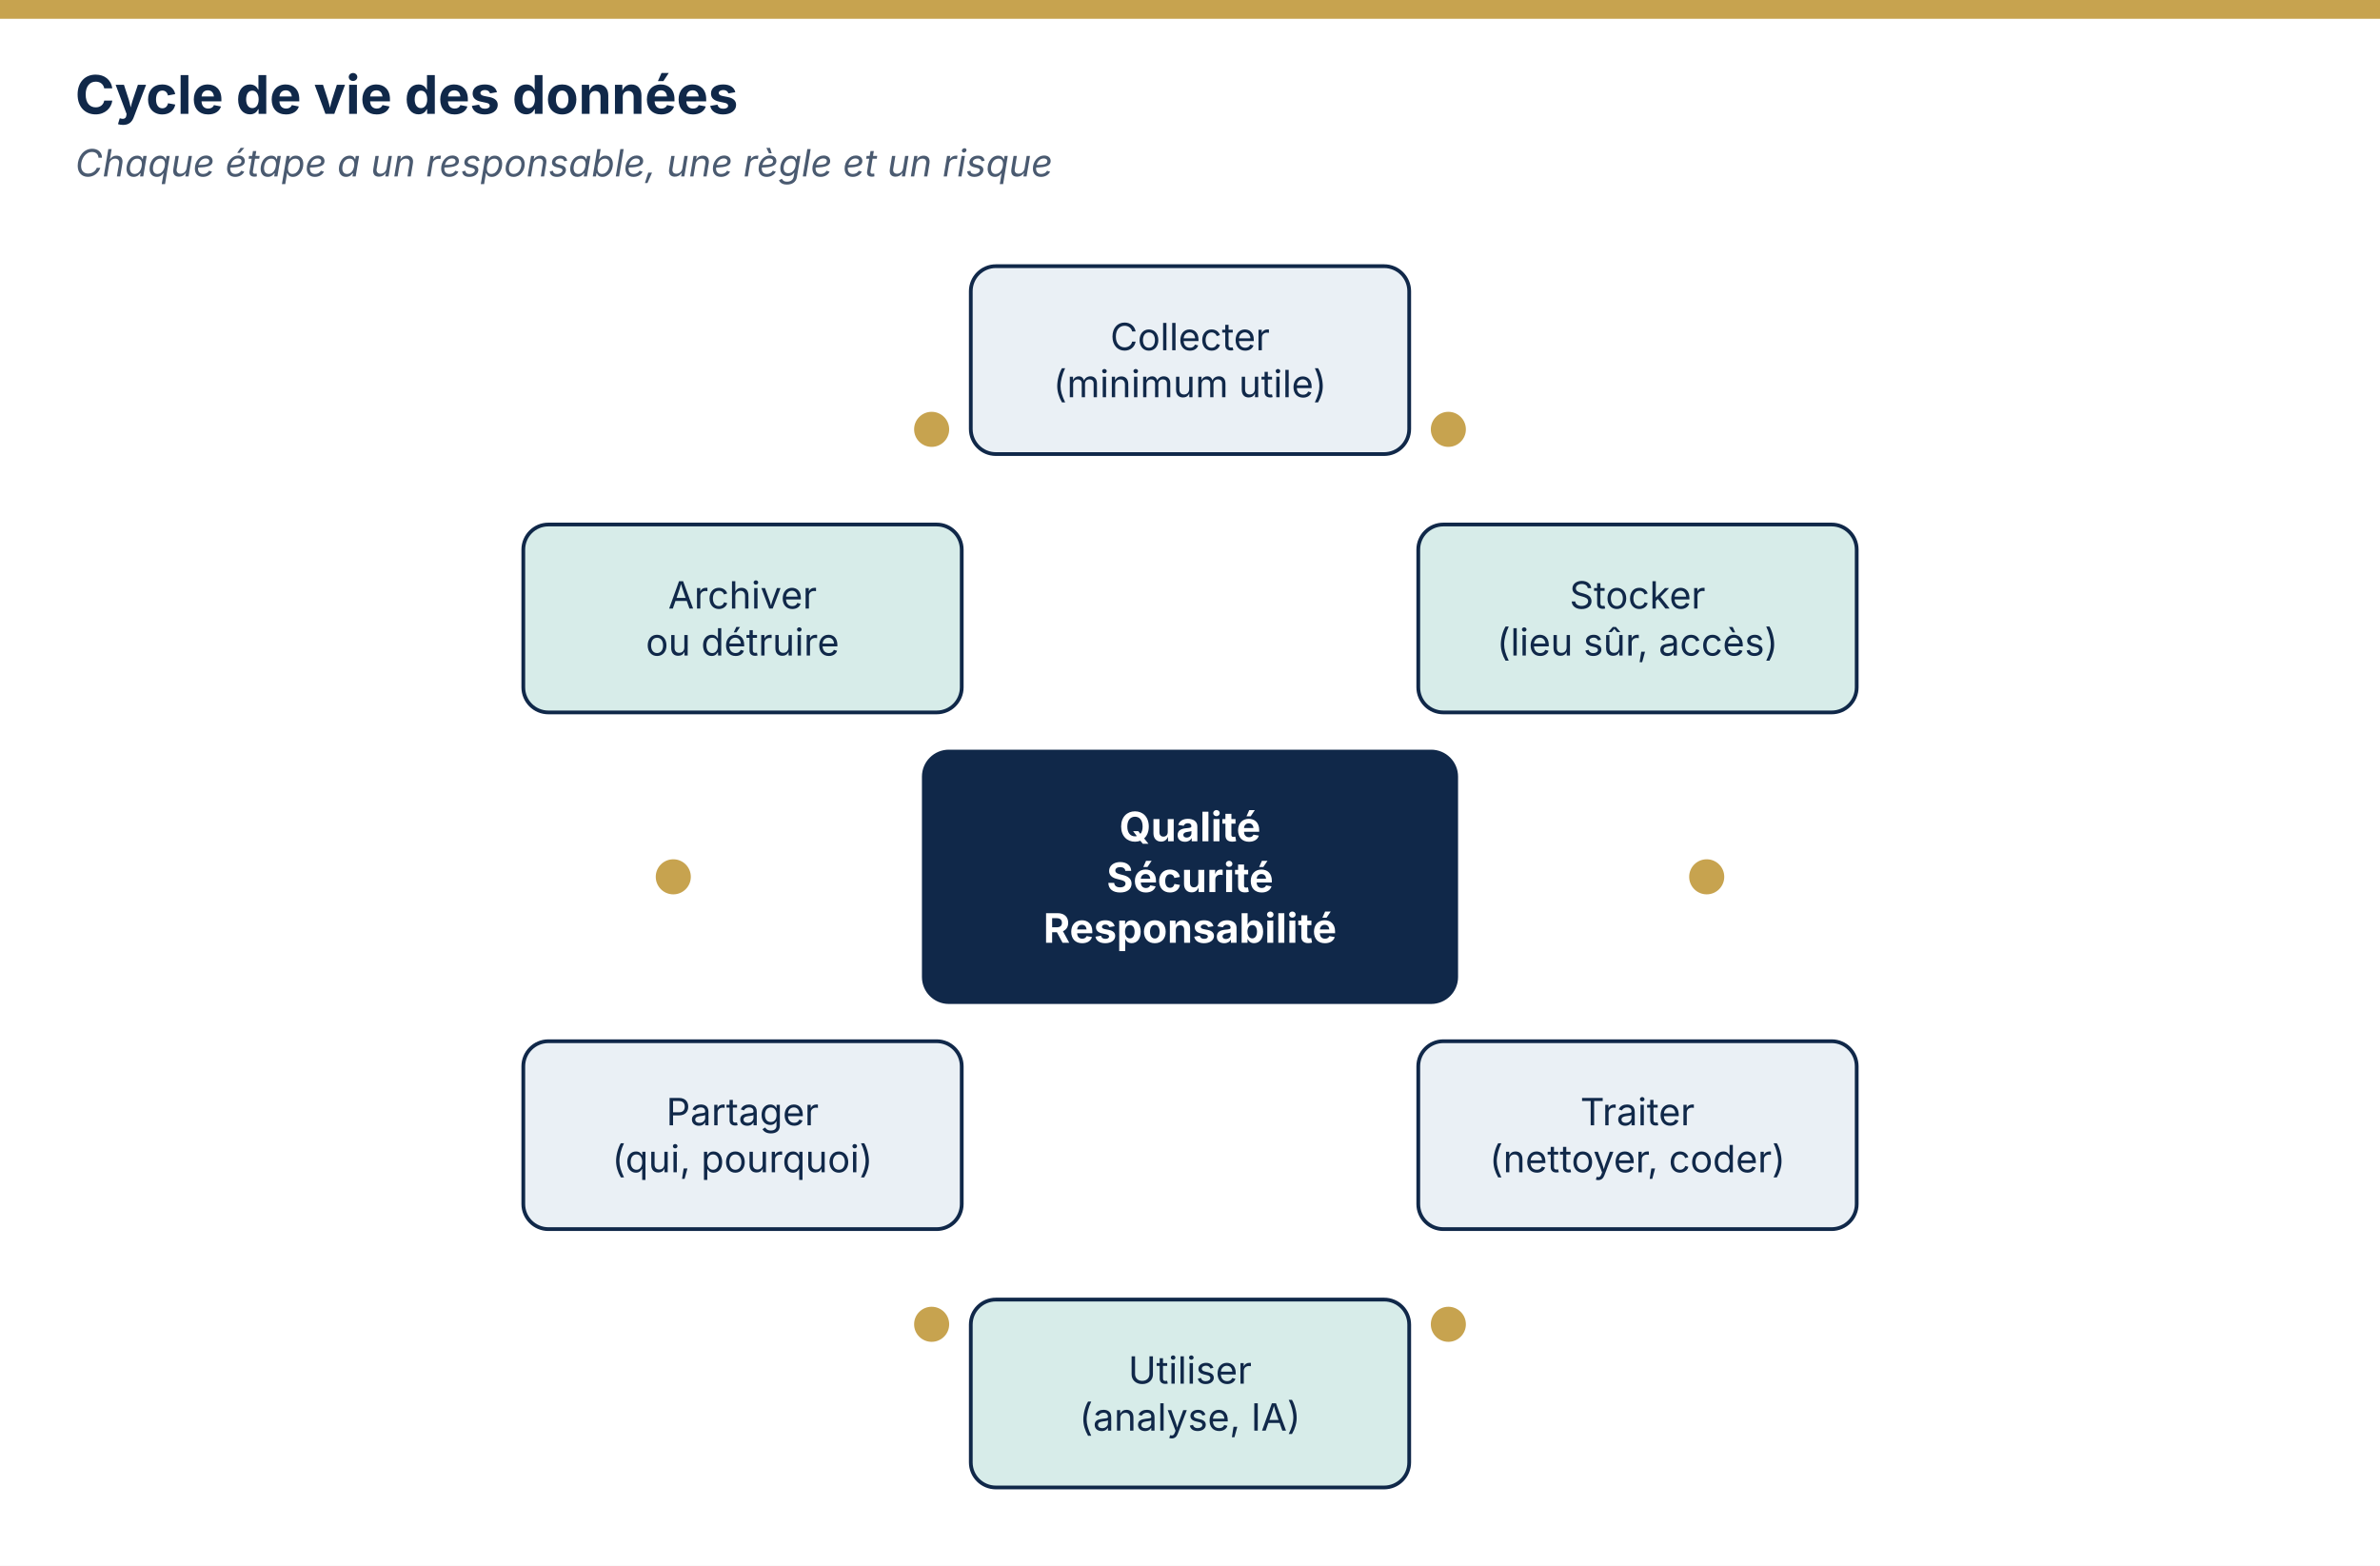
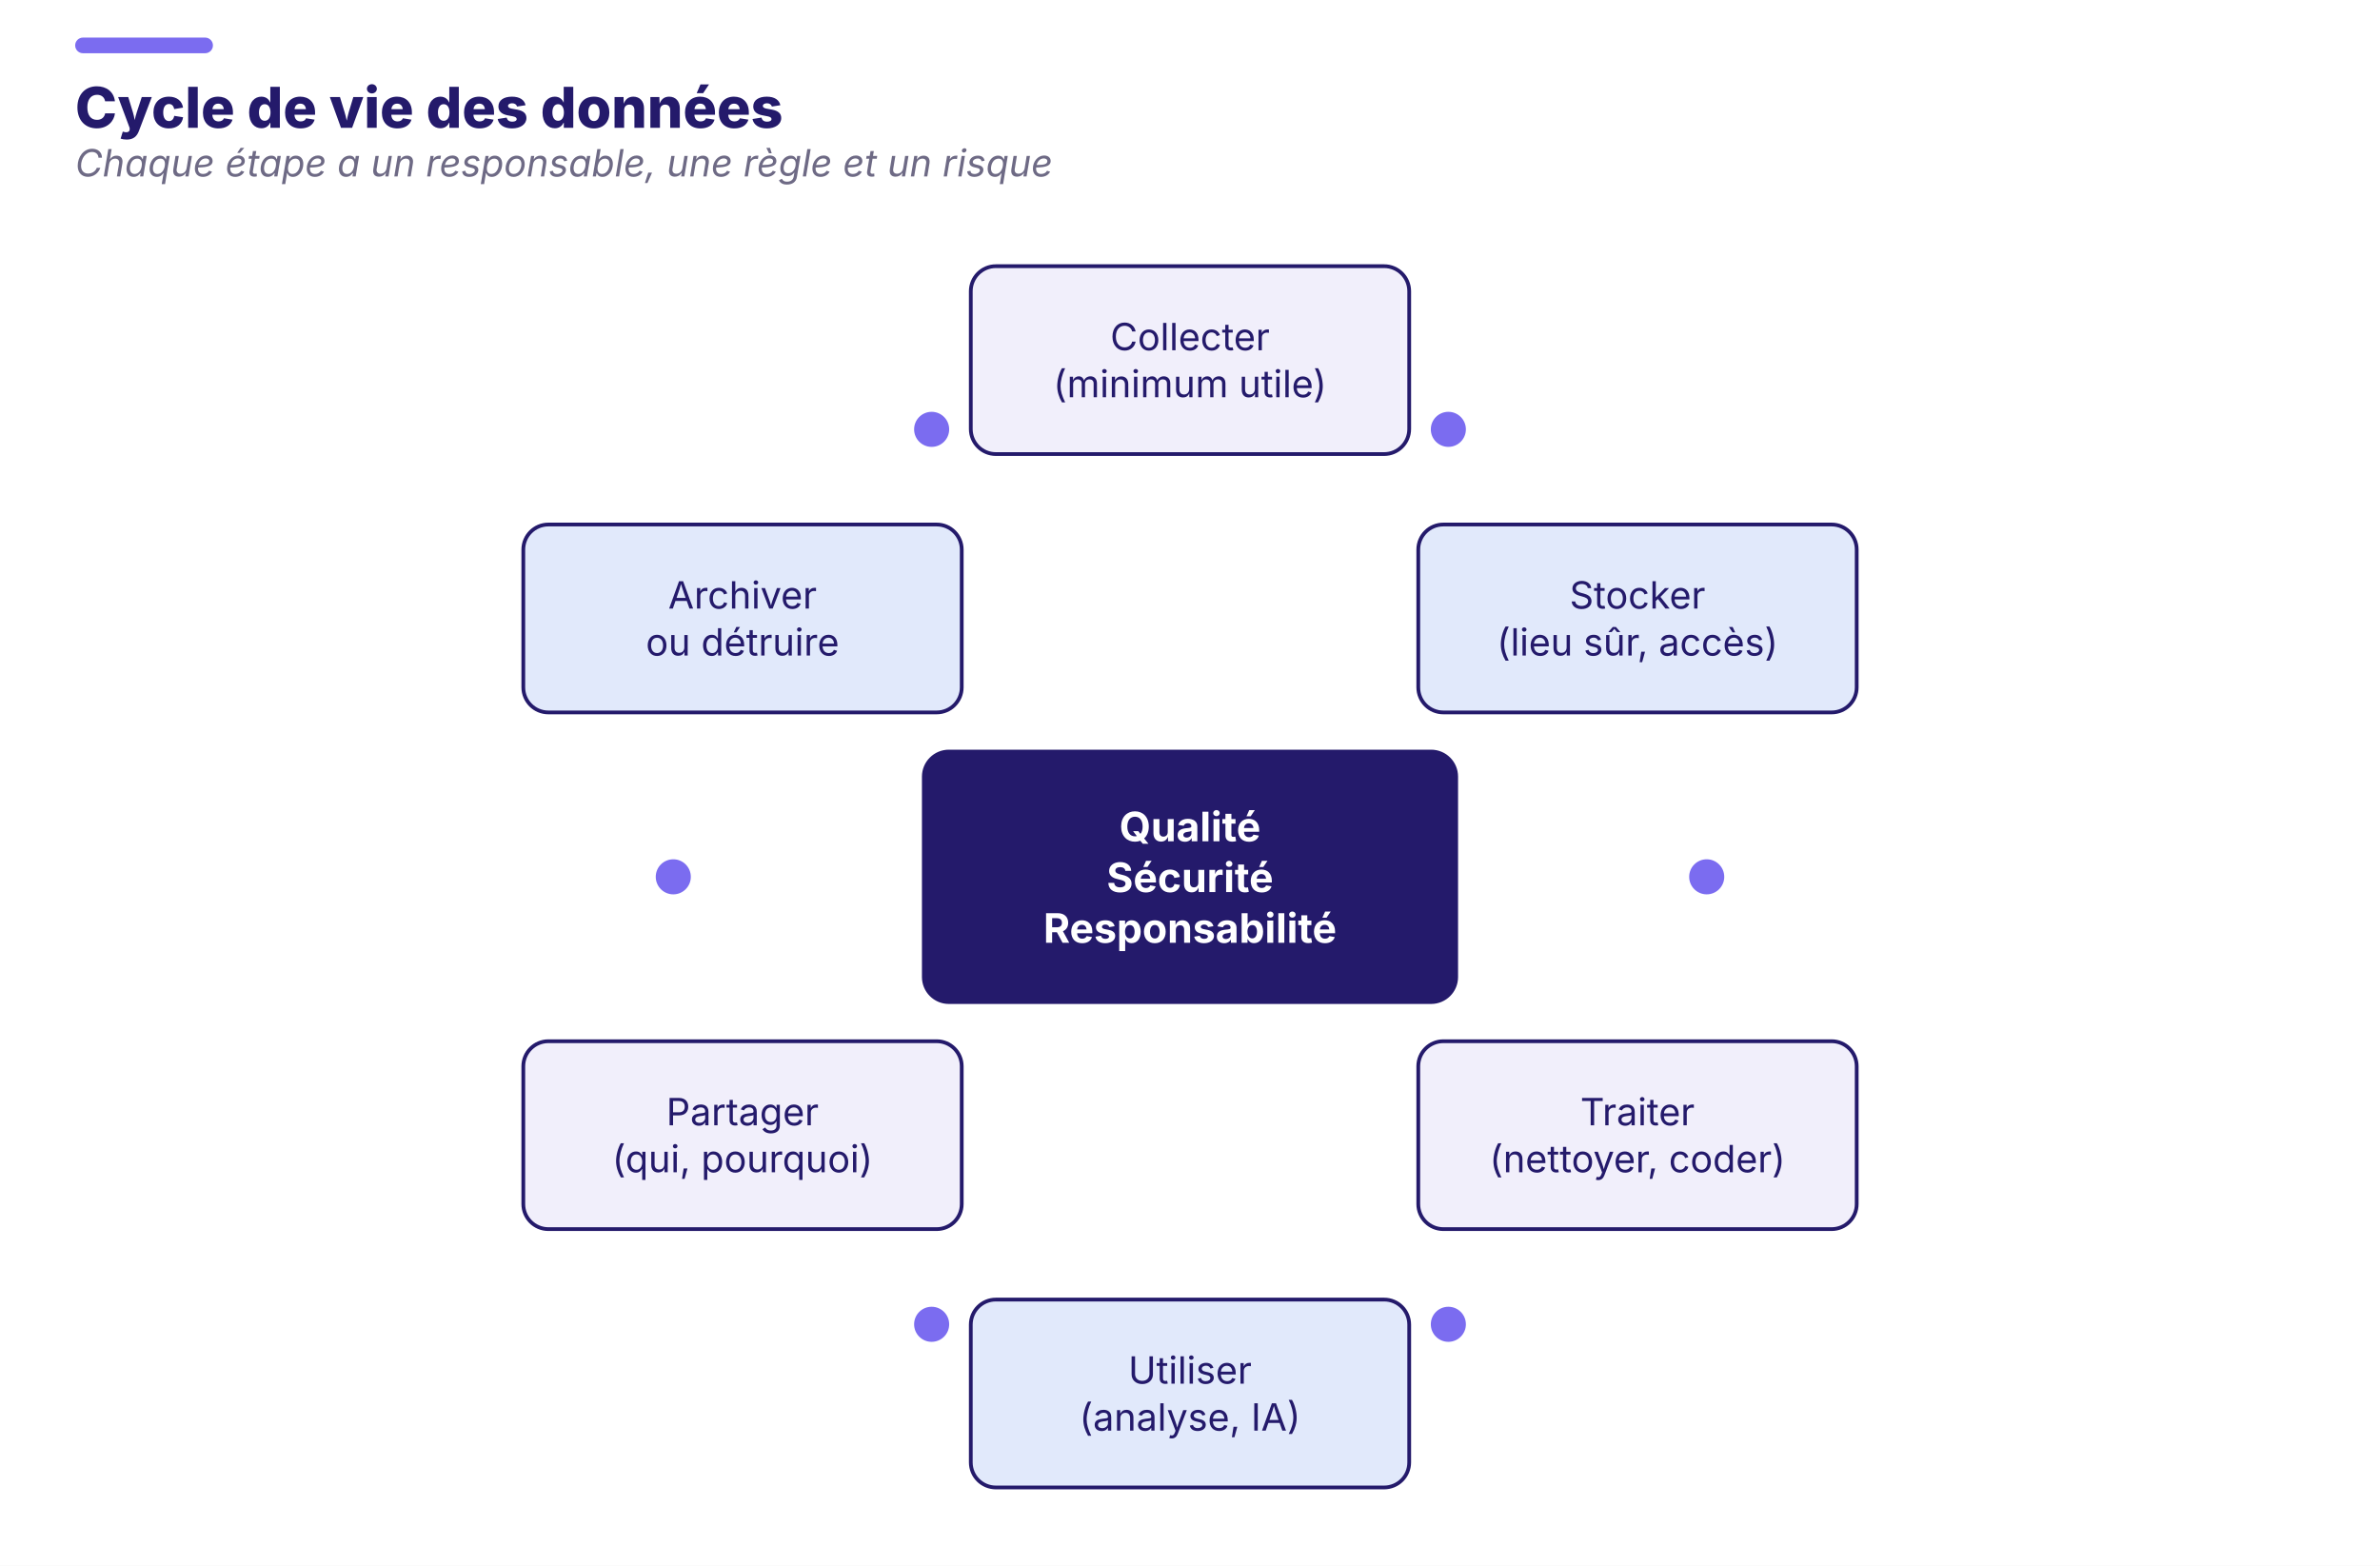
<svg xmlns="http://www.w3.org/2000/svg" viewBox="0 0 760 500" width="760" height="500" role="img" aria-labelledby="t d">
  <defs>
-     <marker id="ah102849" viewBox="0 0 10 10" refX="9" refY="5" markerWidth="7" markerHeight="7" orient="auto-start-reverse">
-       <path d="M0,0 L10,5 L0,10 z" fill="#102849" />
+     <marker id="ah241A6B" viewBox="0 0 10 10" refX="9" refY="5" markerWidth="7" markerHeight="7" orient="auto-start-reverse">
+       <path d="M0,0 L10,5 L0,10 z" fill="#241A6B" />
    </marker>
-     <marker id="ah167D73" viewBox="0 0 10 10" refX="9" refY="5" markerWidth="7" markerHeight="7" orient="auto-start-reverse">
-       <path d="M0,0 L10,5 L0,10 z" fill="#167D73" />
+     <marker id="ah3F5BD8" viewBox="0 0 10 10" refX="9" refY="5" markerWidth="7" markerHeight="7" orient="auto-start-reverse">
+       <path d="M0,0 L10,5 L0,10 z" fill="#3F5BD8" />
    </marker>
-     <marker id="ahC7A34F" viewBox="0 0 10 10" refX="9" refY="5" markerWidth="7" markerHeight="7" orient="auto-start-reverse">
-       <path d="M0,0 L10,5 L0,10 z" fill="#C7A34F" />
+     <marker id="ah7B6CF0" viewBox="0 0 10 10" refX="9" refY="5" markerWidth="7" markerHeight="7" orient="auto-start-reverse">
+       <path d="M0,0 L10,5 L0,10 z" fill="#7B6CF0" />
    </marker>
-     <marker id="ah4A5A70" viewBox="0 0 10 10" refX="9" refY="5" markerWidth="7" markerHeight="7" orient="auto-start-reverse">
-       <path d="M0,0 L10,5 L0,10 z" fill="#4A5A70" />
+     <marker id="ah6E6A85" viewBox="0 0 10 10" refX="9" refY="5" markerWidth="7" markerHeight="7" orient="auto-start-reverse">
+       <path d="M0,0 L10,5 L0,10 z" fill="#6E6A85" />
    </marker>
-     <marker id="ahA8413A" viewBox="0 0 10 10" refX="9" refY="5" markerWidth="7" markerHeight="7" orient="auto-start-reverse">
-       <path d="M0,0 L10,5 L0,10 z" fill="#A8413A" />
+     <marker id="ahC0392B" viewBox="0 0 10 10" refX="9" refY="5" markerWidth="7" markerHeight="7" orient="auto-start-reverse">
+       <path d="M0,0 L10,5 L0,10 z" fill="#C0392B" />
    </marker>
  </defs>
  <rect width="100%" height="100%" fill="#FFFFFF" />
-   <rect x="0" y="0" width="760" height="6" fill="#C7A34F" />
-   <text x="24" y="30.0" font-family="'Source Sans 3', 'Source Sans Pro', 'Inter', Arial, sans-serif" font-size="17" fill="#102849" font-weight="bold" text-anchor="start" dominant-baseline="middle">Cycle de vie des données</text>
-   <text x="24" y="52.0" font-family="'Source Sans 3', 'Source Sans Pro', 'Inter', Arial, sans-serif" font-size="12" fill="#4A5A70" font-weight="normal" text-anchor="start" dominant-baseline="middle" font-style="italic">Chaque étape a un responsable, une règle et un risque</text>
-   <rect x="310.0" y="85.0" width="140" height="60" rx="8" fill="#EAF0F5" stroke="#102849" stroke-width="1.2" />
-   <text x="380.0" y="107.5" font-family="'Source Sans 3', 'Source Sans Pro', 'Inter', Arial, sans-serif" font-size="12" fill="#102849" font-weight="normal" text-anchor="middle" dominant-baseline="middle">Collecter</text>
-   <text x="380.0" y="122.5" font-family="'Source Sans 3', 'Source Sans Pro', 'Inter', Arial, sans-serif" font-size="12" fill="#102849" font-weight="normal" text-anchor="middle" dominant-baseline="middle">(minimum utile)</text>
-   <circle cx="462.5" cy="137.106" r="5" fill="#C7A34F" stroke="#C7A34F" stroke-width="1.2" />
-   <rect x="452.894" y="167.5" width="140" height="60" rx="8" fill="#D7ECE9" stroke="#102849" stroke-width="1.2" />
-   <text x="522.894" y="190.0" font-family="'Source Sans 3', 'Source Sans Pro', 'Inter', Arial, sans-serif" font-size="12" fill="#102849" font-weight="normal" text-anchor="middle" dominant-baseline="middle">Stocker</text>
-   <text x="522.894" y="205.0" font-family="'Source Sans 3', 'Source Sans Pro', 'Inter', Arial, sans-serif" font-size="12" fill="#102849" font-weight="normal" text-anchor="middle" dominant-baseline="middle">(lieu sûr, accès)</text>
-   <circle cx="545.0" cy="280.0" r="5" fill="#C7A34F" stroke="#C7A34F" stroke-width="1.2" />
-   <rect x="452.894" y="332.5" width="140" height="60" rx="8" fill="#EAF0F5" stroke="#102849" stroke-width="1.2" />
-   <text x="522.894" y="355.0" font-family="'Source Sans 3', 'Source Sans Pro', 'Inter', Arial, sans-serif" font-size="12" fill="#102849" font-weight="normal" text-anchor="middle" dominant-baseline="middle">Traiter</text>
-   <text x="522.894" y="370.0" font-family="'Source Sans 3', 'Source Sans Pro', 'Inter', Arial, sans-serif" font-size="12" fill="#102849" font-weight="normal" text-anchor="middle" dominant-baseline="middle">(nettoyer, coder)</text>
-   <circle cx="462.5" cy="422.894" r="5" fill="#C7A34F" stroke="#C7A34F" stroke-width="1.2" />
-   <rect x="310.0" y="415.0" width="140" height="60" rx="8" fill="#D7ECE9" stroke="#102849" stroke-width="1.2" />
-   <text x="380.0" y="437.5" font-family="'Source Sans 3', 'Source Sans Pro', 'Inter', Arial, sans-serif" font-size="12" fill="#102849" font-weight="normal" text-anchor="middle" dominant-baseline="middle">Utiliser</text>
-   <text x="380.0" y="452.5" font-family="'Source Sans 3', 'Source Sans Pro', 'Inter', Arial, sans-serif" font-size="12" fill="#102849" font-weight="normal" text-anchor="middle" dominant-baseline="middle">(analyse, IA)</text>
-   <circle cx="297.5" cy="422.894" r="5" fill="#C7A34F" stroke="#C7A34F" stroke-width="1.2" />
-   <rect x="167.106" y="332.5" width="140" height="60" rx="8" fill="#EAF0F5" stroke="#102849" stroke-width="1.2" />
-   <text x="237.106" y="355.0" font-family="'Source Sans 3', 'Source Sans Pro', 'Inter', Arial, sans-serif" font-size="12" fill="#102849" font-weight="normal" text-anchor="middle" dominant-baseline="middle">Partager</text>
-   <text x="237.106" y="370.0" font-family="'Source Sans 3', 'Source Sans Pro', 'Inter', Arial, sans-serif" font-size="12" fill="#102849" font-weight="normal" text-anchor="middle" dominant-baseline="middle">(qui, pourquoi)</text>
-   <circle cx="215.0" cy="280.0" r="5" fill="#C7A34F" stroke="#C7A34F" stroke-width="1.2" />
-   <rect x="167.106" y="167.5" width="140" height="60" rx="8" fill="#D7ECE9" stroke="#102849" stroke-width="1.2" />
-   <text x="237.106" y="190.0" font-family="'Source Sans 3', 'Source Sans Pro', 'Inter', Arial, sans-serif" font-size="12" fill="#102849" font-weight="normal" text-anchor="middle" dominant-baseline="middle">Archiver</text>
-   <text x="237.106" y="205.0" font-family="'Source Sans 3', 'Source Sans Pro', 'Inter', Arial, sans-serif" font-size="12" fill="#102849" font-weight="normal" text-anchor="middle" dominant-baseline="middle">ou détruire</text>
-   <circle cx="297.5" cy="137.106" r="5" fill="#C7A34F" stroke="#C7A34F" stroke-width="1.2" />
-   <rect x="295" y="240" width="170" height="80" rx="8" fill="#102849" stroke="#102849" stroke-width="1.2" />
-   <text x="380.0" y="263.8" font-family="'Source Sans 3', 'Source Sans Pro', 'Inter', Arial, sans-serif" font-size="13" fill="#FFFFFF" font-weight="bold" text-anchor="middle" dominant-baseline="middle">Qualité</text>
-   <text x="380.0" y="280.0" font-family="'Source Sans 3', 'Source Sans Pro', 'Inter', Arial, sans-serif" font-size="13" fill="#FFFFFF" font-weight="bold" text-anchor="middle" dominant-baseline="middle">Sécurité</text>
-   <text x="380.0" y="296.2" font-family="'Source Sans 3', 'Source Sans Pro', 'Inter', Arial, sans-serif" font-size="13" fill="#FFFFFF" font-weight="bold" text-anchor="middle" dominant-baseline="middle">Responsabilité</text>
+   <rect x="24" y="12" width="44" height="5" rx="2.5" fill="#7B6CF0" />
+   <text x="24" y="34.0" font-family="'Outfit', 'Inter', Arial, sans-serif" font-size="18" fill="#241A6B" font-weight="800" text-anchor="start" dominant-baseline="middle">Cycle de vie des données</text>
+   <text x="24" y="52.0" font-family="'Inter', Arial, sans-serif" font-size="12" fill="#6E6A85" font-weight="normal" text-anchor="start" dominant-baseline="middle" font-style="italic">Chaque étape a un responsable, une règle et un risque</text>
+   <rect x="310.0" y="85.0" width="140" height="60" rx="8" fill="#F1EFFB" stroke="#241A6B" stroke-width="1.2" />
+   <text x="380.0" y="107.5" font-family="'Inter', Arial, sans-serif" font-size="12" fill="#241A6B" font-weight="normal" text-anchor="middle" dominant-baseline="middle">Collecter</text>
+   <text x="380.0" y="122.5" font-family="'Inter', Arial, sans-serif" font-size="12" fill="#241A6B" font-weight="normal" text-anchor="middle" dominant-baseline="middle">(minimum utile)</text>
+   <circle cx="462.5" cy="137.106" r="5" fill="#7B6CF0" stroke="#7B6CF0" stroke-width="1.2" />
+   <rect x="452.894" y="167.5" width="140" height="60" rx="8" fill="#E1E9FB" stroke="#241A6B" stroke-width="1.2" />
+   <text x="522.894" y="190.0" font-family="'Inter', Arial, sans-serif" font-size="12" fill="#241A6B" font-weight="normal" text-anchor="middle" dominant-baseline="middle">Stocker</text>
+   <text x="522.894" y="205.0" font-family="'Inter', Arial, sans-serif" font-size="12" fill="#241A6B" font-weight="normal" text-anchor="middle" dominant-baseline="middle">(lieu sûr, accès)</text>
+   <circle cx="545.0" cy="280.0" r="5" fill="#7B6CF0" stroke="#7B6CF0" stroke-width="1.2" />
+   <rect x="452.894" y="332.5" width="140" height="60" rx="8" fill="#F1EFFB" stroke="#241A6B" stroke-width="1.2" />
+   <text x="522.894" y="355.0" font-family="'Inter', Arial, sans-serif" font-size="12" fill="#241A6B" font-weight="normal" text-anchor="middle" dominant-baseline="middle">Traiter</text>
+   <text x="522.894" y="370.0" font-family="'Inter', Arial, sans-serif" font-size="12" fill="#241A6B" font-weight="normal" text-anchor="middle" dominant-baseline="middle">(nettoyer, coder)</text>
+   <circle cx="462.5" cy="422.894" r="5" fill="#7B6CF0" stroke="#7B6CF0" stroke-width="1.2" />
+   <rect x="310.0" y="415.0" width="140" height="60" rx="8" fill="#E1E9FB" stroke="#241A6B" stroke-width="1.2" />
+   <text x="380.0" y="437.5" font-family="'Inter', Arial, sans-serif" font-size="12" fill="#241A6B" font-weight="normal" text-anchor="middle" dominant-baseline="middle">Utiliser</text>
+   <text x="380.0" y="452.5" font-family="'Inter', Arial, sans-serif" font-size="12" fill="#241A6B" font-weight="normal" text-anchor="middle" dominant-baseline="middle">(analyse, IA)</text>
+   <circle cx="297.5" cy="422.894" r="5" fill="#7B6CF0" stroke="#7B6CF0" stroke-width="1.2" />
+   <rect x="167.106" y="332.5" width="140" height="60" rx="8" fill="#F1EFFB" stroke="#241A6B" stroke-width="1.2" />
+   <text x="237.106" y="355.0" font-family="'Inter', Arial, sans-serif" font-size="12" fill="#241A6B" font-weight="normal" text-anchor="middle" dominant-baseline="middle">Partager</text>
+   <text x="237.106" y="370.0" font-family="'Inter', Arial, sans-serif" font-size="12" fill="#241A6B" font-weight="normal" text-anchor="middle" dominant-baseline="middle">(qui, pourquoi)</text>
+   <circle cx="215.0" cy="280.0" r="5" fill="#7B6CF0" stroke="#7B6CF0" stroke-width="1.2" />
+   <rect x="167.106" y="167.5" width="140" height="60" rx="8" fill="#E1E9FB" stroke="#241A6B" stroke-width="1.2" />
+   <text x="237.106" y="190.0" font-family="'Inter', Arial, sans-serif" font-size="12" fill="#241A6B" font-weight="normal" text-anchor="middle" dominant-baseline="middle">Archiver</text>
+   <text x="237.106" y="205.0" font-family="'Inter', Arial, sans-serif" font-size="12" fill="#241A6B" font-weight="normal" text-anchor="middle" dominant-baseline="middle">ou détruire</text>
+   <circle cx="297.5" cy="137.106" r="5" fill="#7B6CF0" stroke="#7B6CF0" stroke-width="1.2" />
+   <rect x="295" y="240" width="170" height="80" rx="8" fill="#241A6B" stroke="#241A6B" stroke-width="1.2" />
+   <text x="380.0" y="263.8" font-family="'Inter', Arial, sans-serif" font-size="13" fill="#FFFFFF" font-weight="bold" text-anchor="middle" dominant-baseline="middle">Qualité</text>
+   <text x="380.0" y="280.0" font-family="'Inter', Arial, sans-serif" font-size="13" fill="#FFFFFF" font-weight="bold" text-anchor="middle" dominant-baseline="middle">Sécurité</text>
+   <text x="380.0" y="296.2" font-family="'Inter', Arial, sans-serif" font-size="13" fill="#FFFFFF" font-weight="bold" text-anchor="middle" dominant-baseline="middle">Responsabilité</text>
</svg>
